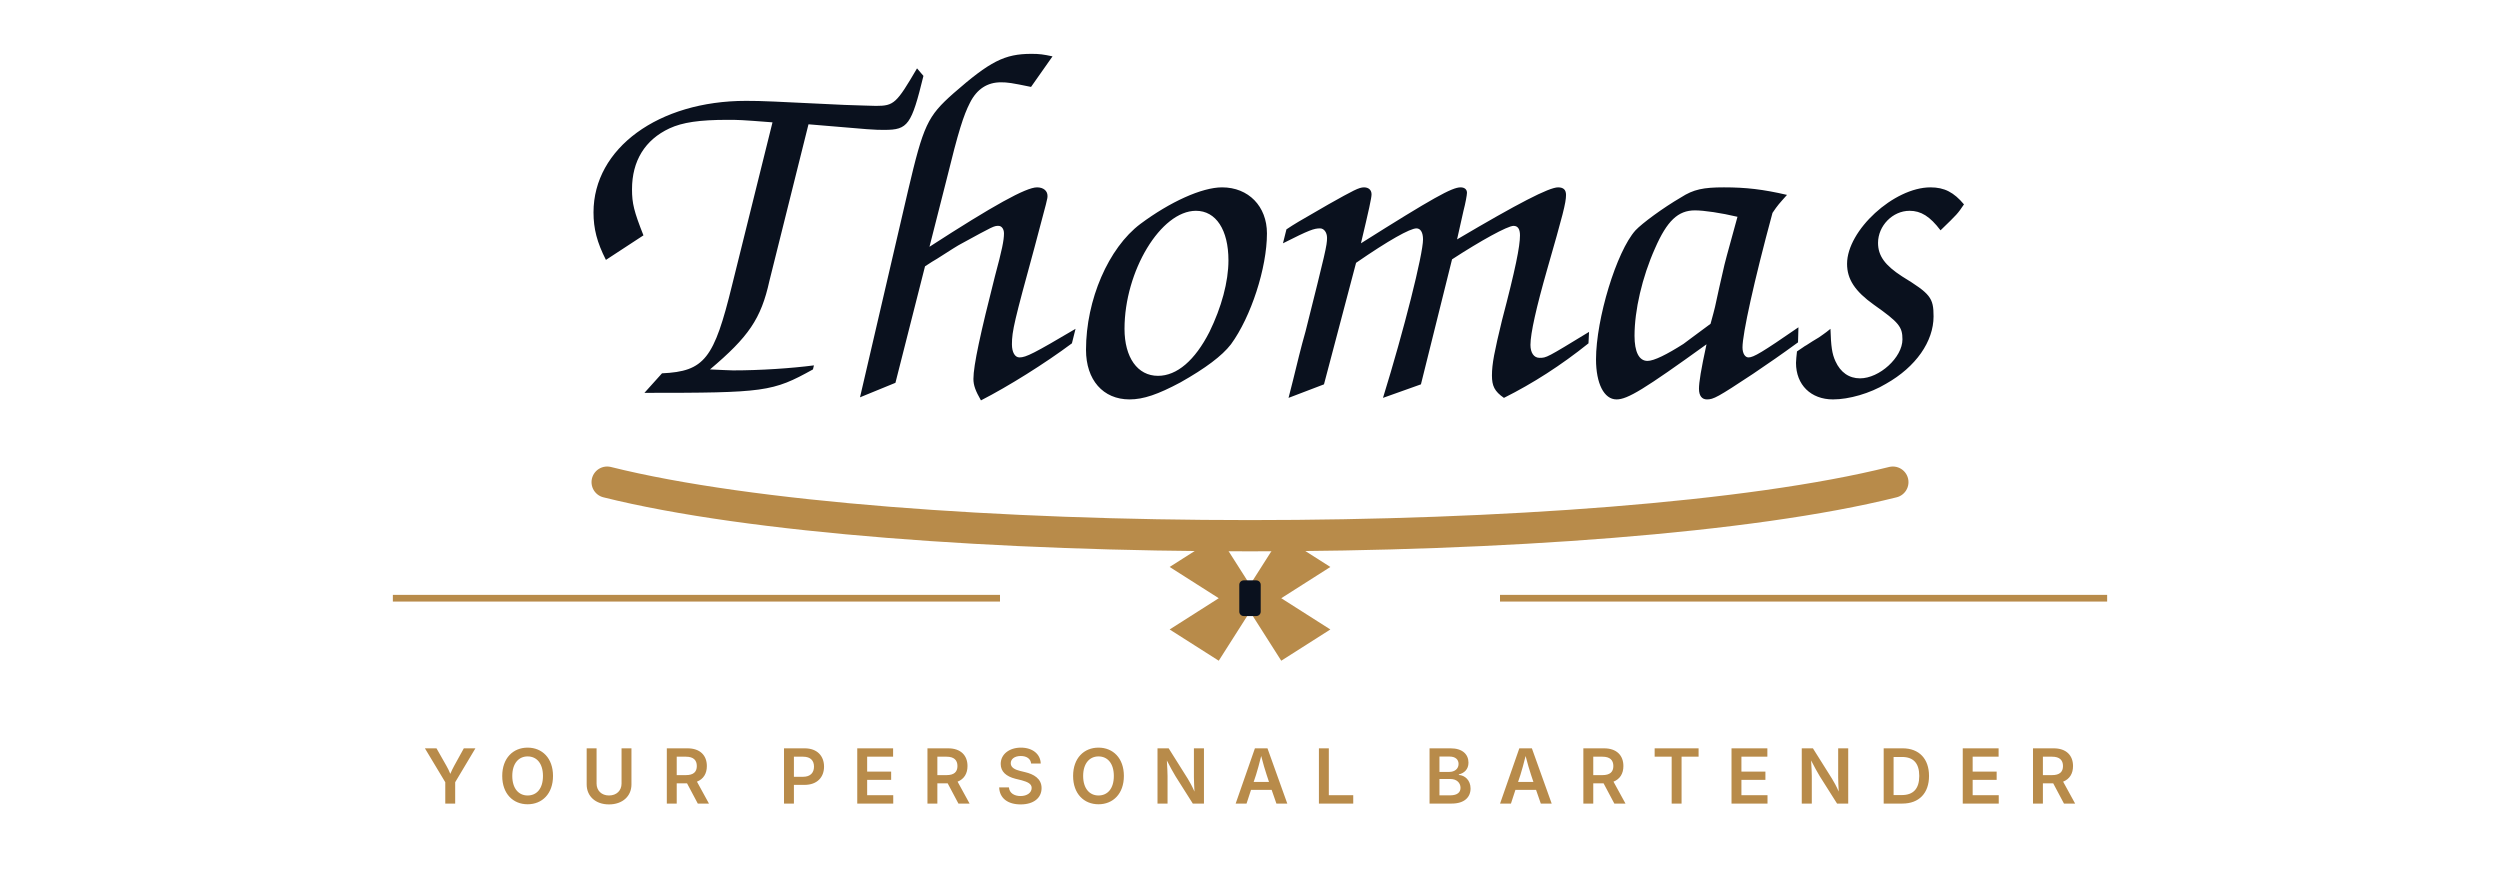
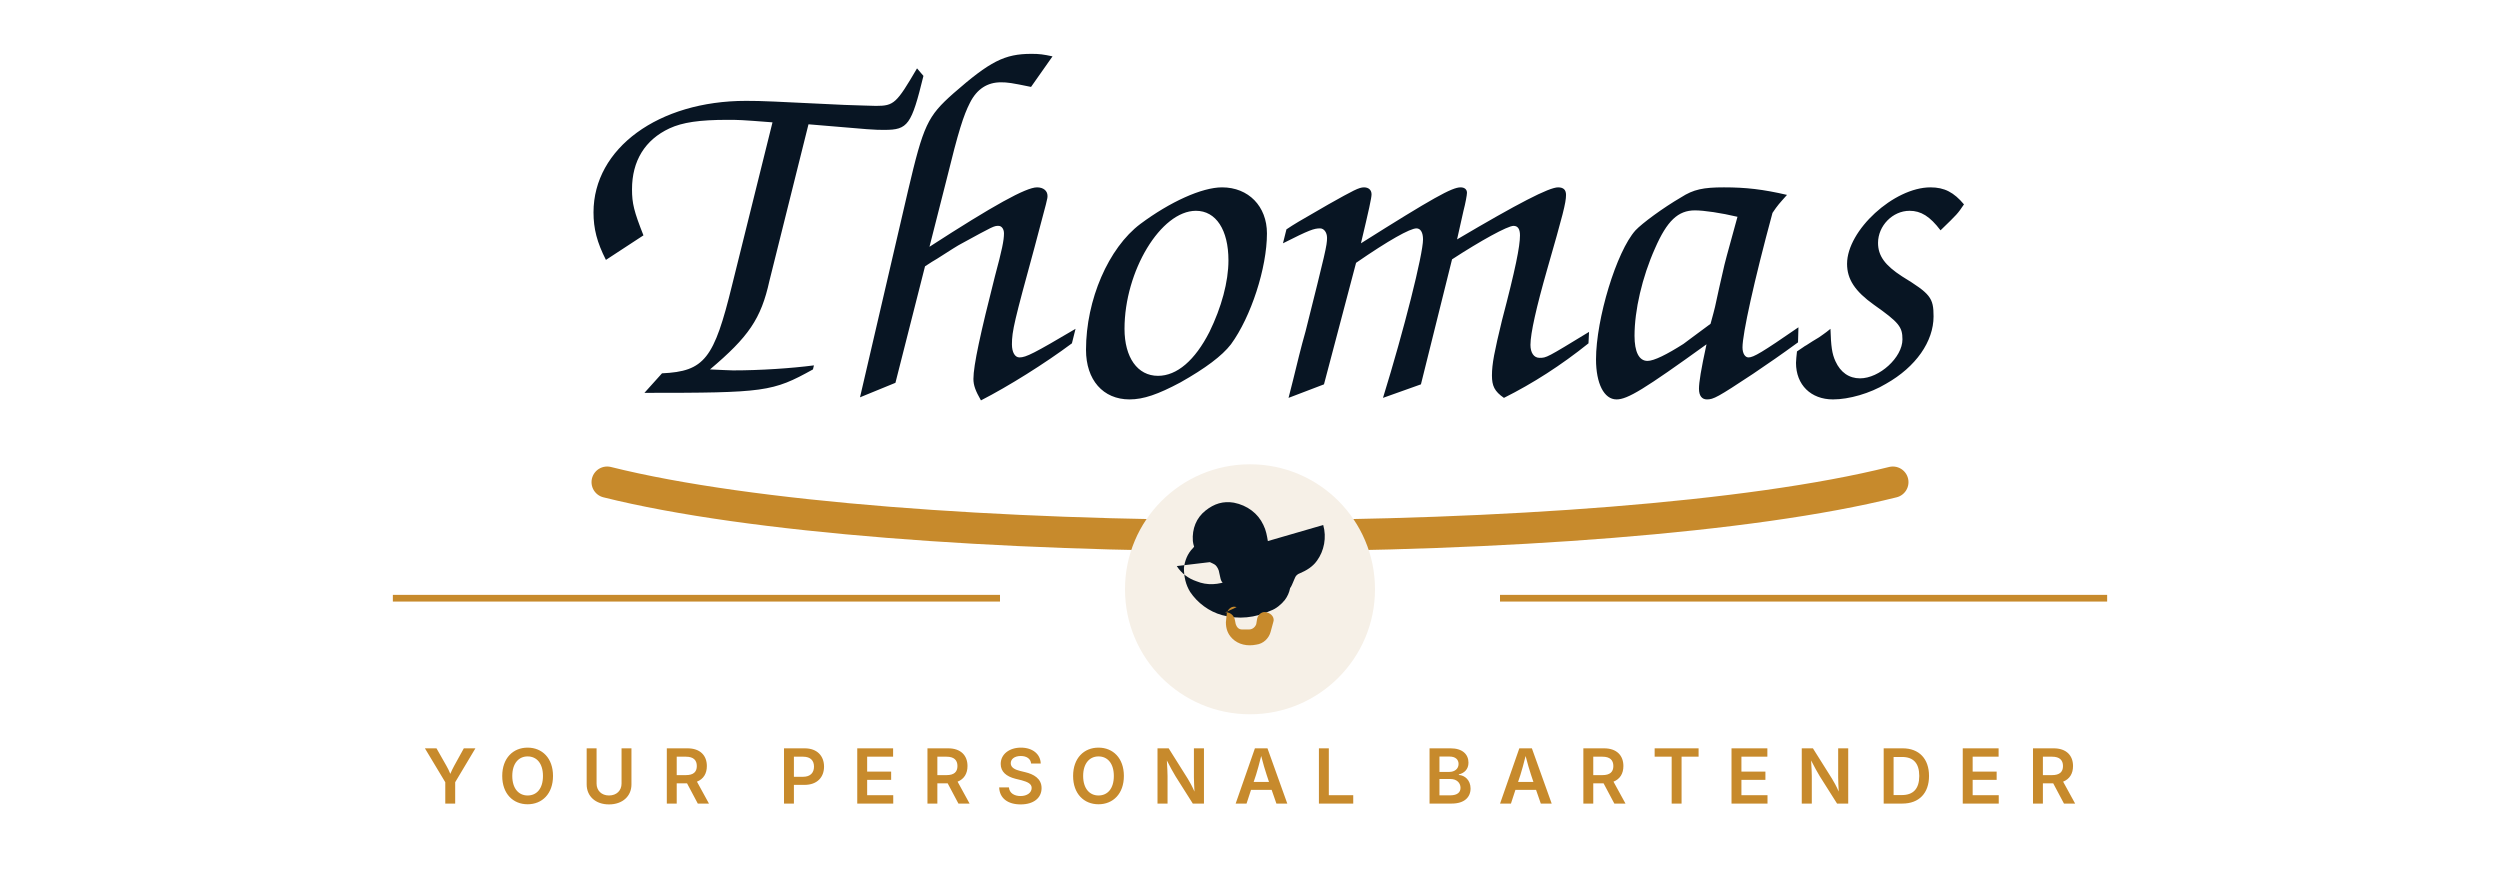
<svg xmlns="http://www.w3.org/2000/svg" viewBox="0 0 280 100" fill="none" aria-hidden="true">
-   <text x="140" y="44" text-anchor="middle" font-family="'Pinyon Script', cursive" font-size="56" fill="#0A111E">Thomas</text>
-   <path d="M 68 54 C 100 62, 180 62, 212 54" stroke="#B88B4A" stroke-width="3.5" stroke-linecap="round" fill="none" />
-   <g transform="translate(140, 67)">
-     <path d="M-9,-3.5 L-3.5,-7 L0,-1.5 L3.5,-7 L9,-3.5 L3.5,0 L9,3.5 L3.5,7 L0,1.5 L-3.5,7 L-9,3.5 L-3.5,0 Z" fill="#B88B4A" />
-     <rect x="-1.2" y="-2" width="2.4" height="4" rx="0.5" fill="#0A111E" />
-   </g>
-   <line x1="44" y1="67" x2="112" y2="67" stroke="#B88B4A" stroke-width="0.75" />
-   <line x1="168" y1="67" x2="236" y2="67" stroke="#B88B4A" stroke-width="0.75" />
-   <text x="140" y="90" text-anchor="middle" font-family="system-ui, -apple-system, sans-serif" font-size="8.5" font-weight="600" letter-spacing="0.32em" fill="#B88B4A">YOUR PERSONAL BARTENDER</text>
+   <text x="140" y="44" text-anchor="middle" font-family="'Pinyon Script', cursive" font-size="56" fill="#081523">Thomas</text>
+   <path d="M 68 54 C 100 62, 180 62, 212 54" stroke="#C78A2C" stroke-width="3.5" stroke-linecap="round" fill="none" />
+   <circle cx="140" cy="66" r="14" fill="#F6F0E7" />
+   <path fill="#081523" d="M148.2 58.8c.4 1.4.1 2.9-.7 4-.5.7-1.2 1.1-1.9 1.4-.3.1-.5.3-.6.6l-.3.7c-.1.3-.4.6-.7.7l-1.5.6c-.5.2-1.1.1-1.5-.3l-1-.8c-.3-.2-.6-.3-1-.3l-1.2.2c-.5.1-1-.3-1.1-.8l-.2-.9c-.1-.3-.3-.6-.5-.7l-1-.5c-.8-.4-1.3-1.2-1.4-2.1-.1-1.4.4-2.6 1.4-3.4 1-.8 2-1.1 3.2-.9 1.5.3 2.7 1.2 3.3 2.5.3.6.4 1.2.5 1.8Z" />
+   <path fill="#081523" d="M131.8 63.4c.5.8 1.3 1.4 2.2 1.7 1.2.5 2.5.4 3.7-.1.8-.4 1.5-1 2-1.8.3-.5.9-.9 1.5-.9 1.5-.1 2.8.8 3.2 2.2.3.9.1 1.9-.5 2.7-.4.5-1 1-1.6 1.2-1.7.8-3.6 1-5.4.5-1.5-.4-2.8-1.4-3.6-2.6-.5-.8-.7-1.7-.7-2.7.1-.8.4-1.6 1-2.2.3-.4.8-.6 1.3-.5.5.1 1 .4 1.1 1 .1.3.1.7 0 1Z" />
+   <path fill="#C78A2C" d="M137.2 68.6c.5-.1 1 .3 1.1.8l.1.5c.1.3.3.6.7.6h.8c.4 0 .7-.3.8-.6l.1-.6c.1-.5.6-.9 1.1-.7.5.1.9.6.7 1.1l-.3 1.1c-.2.7-.8 1.3-1.6 1.4-1 .2-2 0-2.7-.7-.5-.5-.7-1.1-.7-1.8l.1-1c.1-.5.6-.9 1.1-.7Z" />
+   <line x1="44" y1="67" x2="112" y2="67" stroke="#C78A2C" stroke-width="0.75" />
+   <line x1="168" y1="67" x2="236" y2="67" stroke="#C78A2C" stroke-width="0.75" />
+   <text x="140" y="90" text-anchor="middle" font-family="system-ui, -apple-system, sans-serif" font-size="8.5" font-weight="600" letter-spacing="0.32em" fill="#C78A2C">YOUR PERSONAL BARTENDER</text>
</svg>
